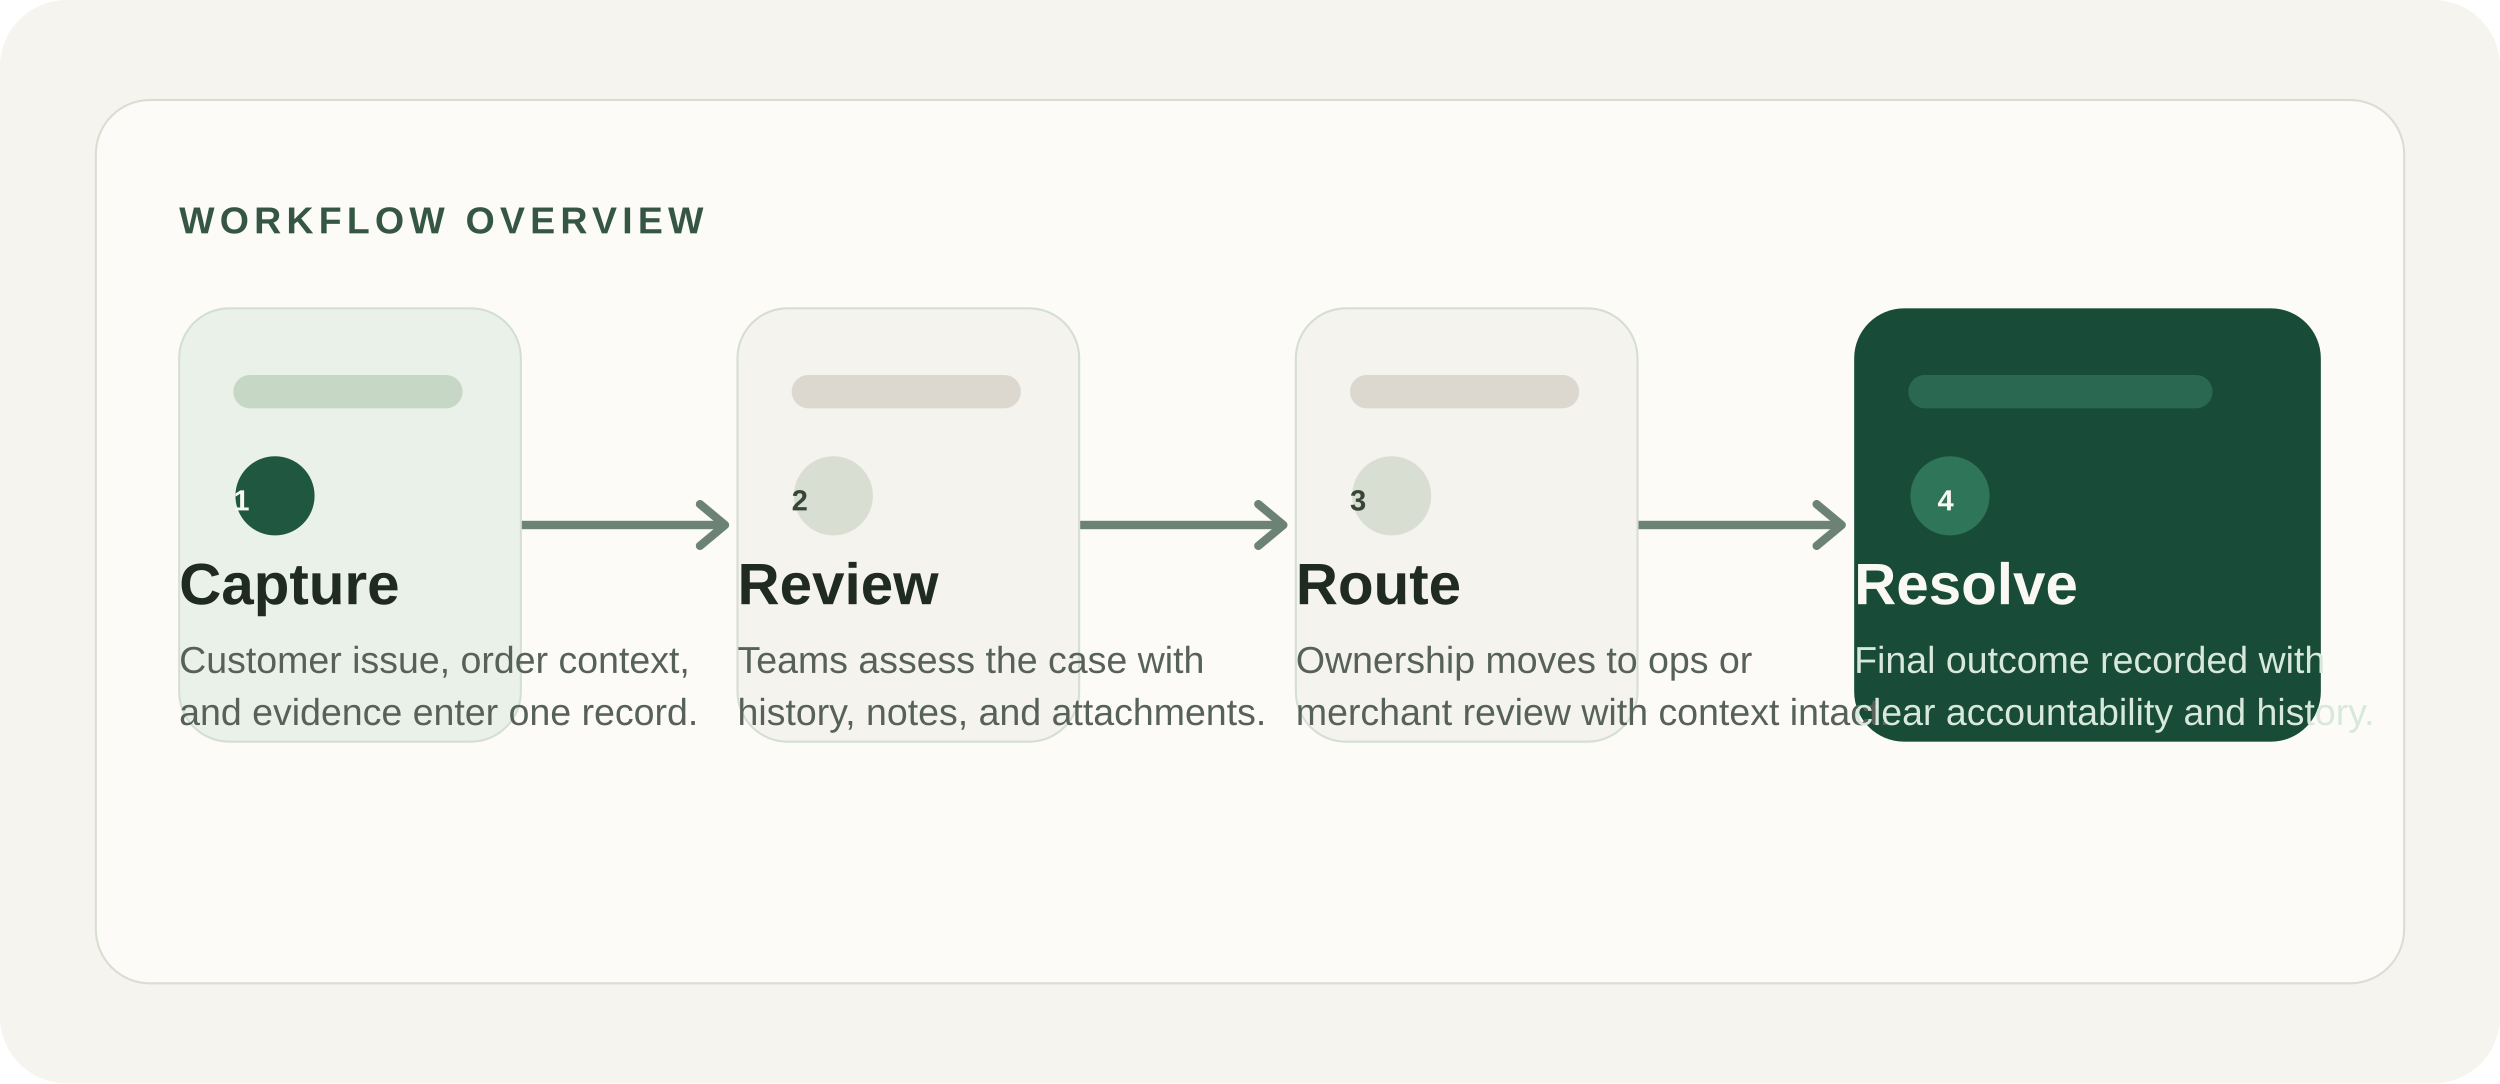
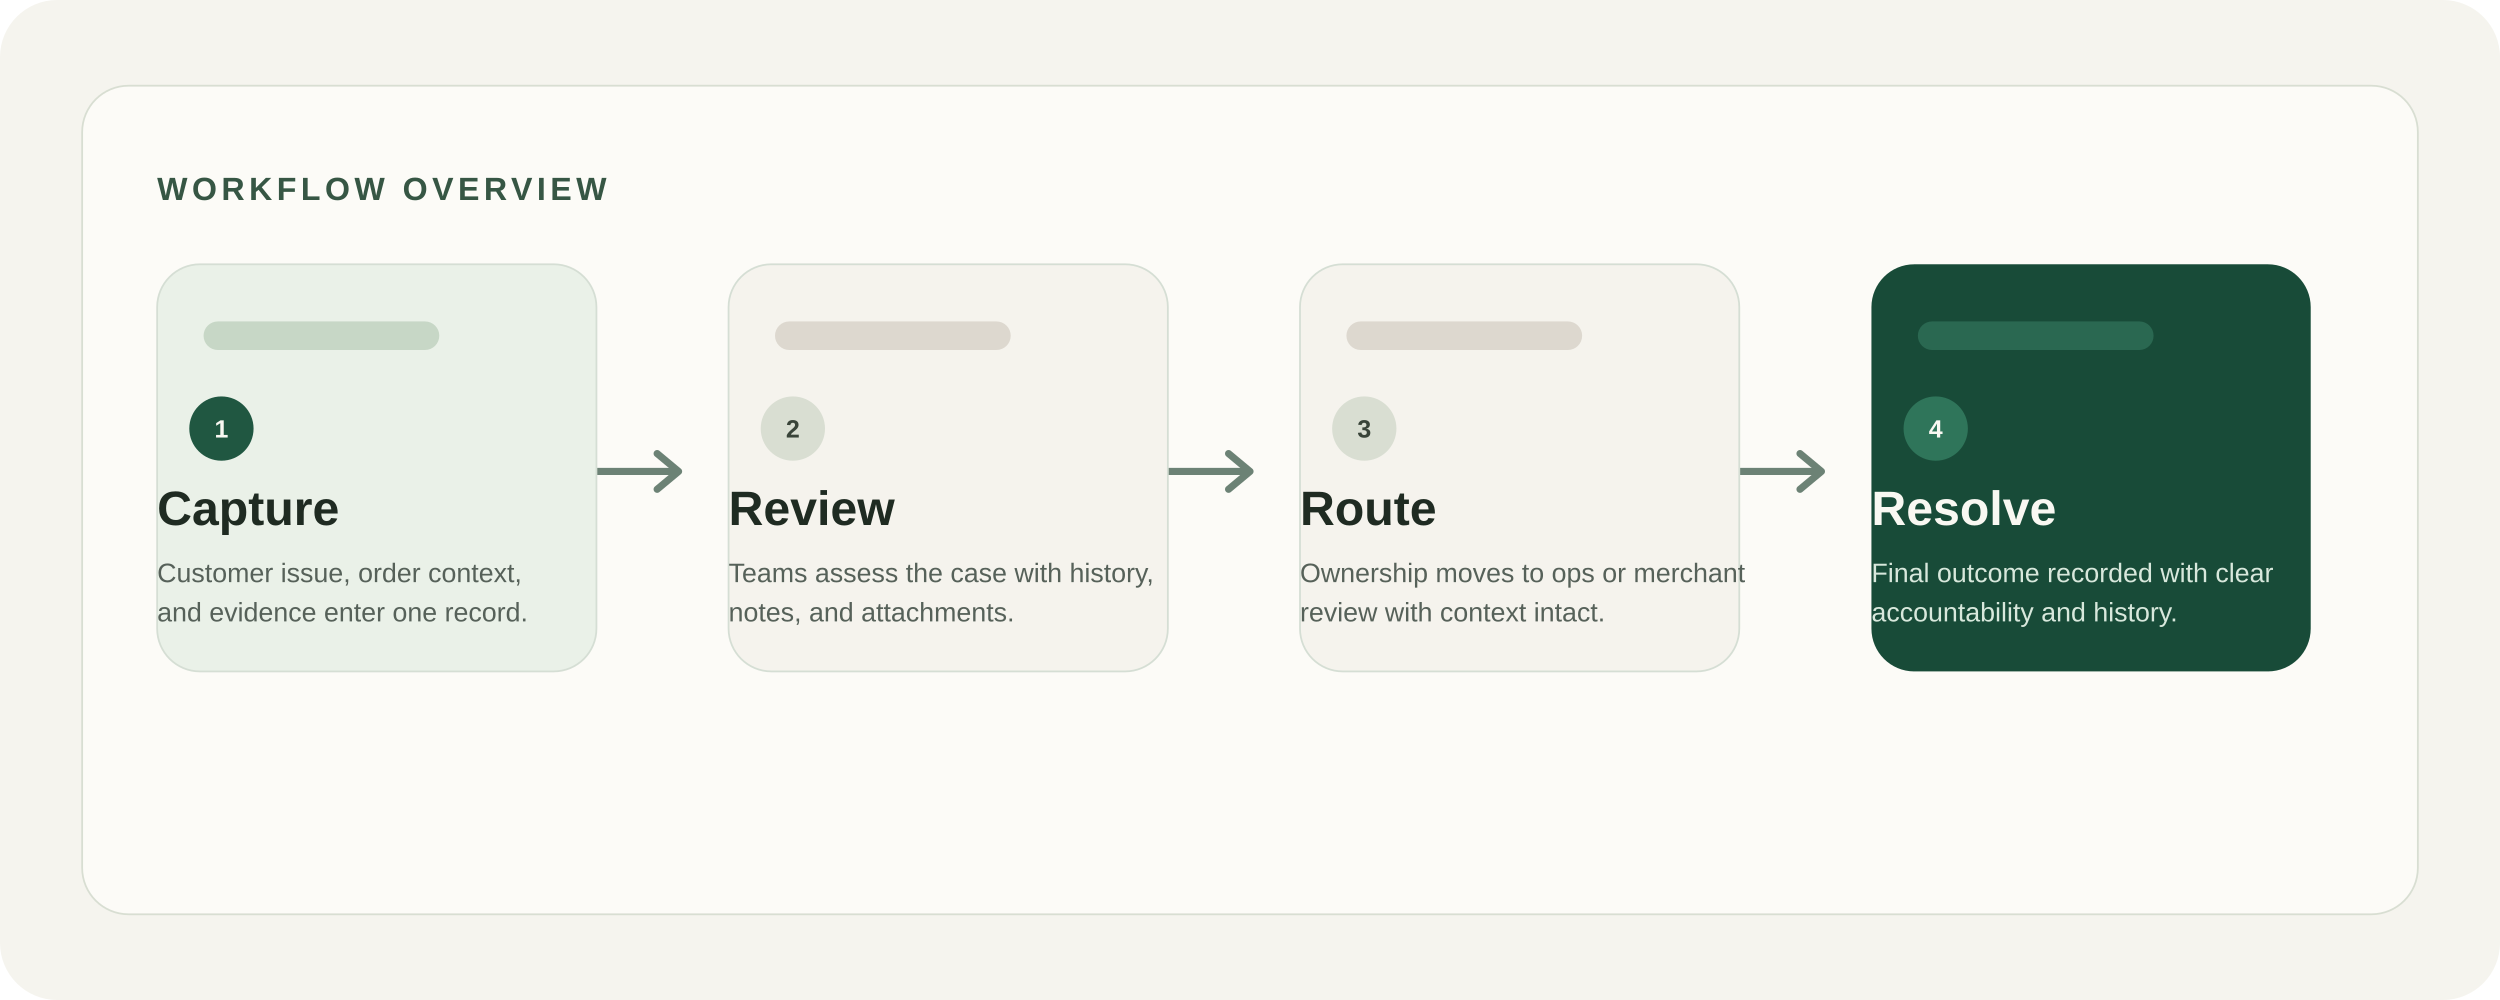
- <svg xmlns="http://www.w3.org/2000/svg" width="1200" height="520" viewBox="0 0 1200 520" fill="none">
-   <rect width="1200" height="520" rx="32" fill="#F5F4EE" />
-   <rect x="46" y="48" width="1108" height="424" rx="26" fill="#FCFBF7" stroke="#D8DED2" />
-   <path d="M240 252H344" stroke="#6C8275" stroke-width="4" stroke-linecap="round" />
-   <path d="M508 252H612" stroke="#6C8275" stroke-width="4" stroke-linecap="round" />
-   <path d="M776 252H880" stroke="#6C8275" stroke-width="4" stroke-linecap="round" />
-   <path d="M336 242L348 252L336 262" stroke="#6C8275" stroke-width="4" stroke-linecap="round" stroke-linejoin="round" />
-   <path d="M604 242L616 252L604 262" stroke="#6C8275" stroke-width="4" stroke-linecap="round" stroke-linejoin="round" />
-   <path d="M872 242L884 252L872 262" stroke="#6C8275" stroke-width="4" stroke-linecap="round" stroke-linejoin="round" />
-   <rect x="86" y="148" width="164" height="208" rx="24" fill="#EAF1E8" stroke="#D5DED4" />
-   <rect x="354" y="148" width="164" height="208" rx="24" fill="#F5F3ED" stroke="#D5DED4" />
-   <rect x="622" y="148" width="164" height="208" rx="24" fill="#F5F3ED" stroke="#D5DED4" />
-   <rect x="890" y="148" width="224" height="208" rx="24" fill="#184B38" />
-   <rect x="112" y="180" width="110" height="16" rx="8" fill="#C7D7C6" />
-   <rect x="380" y="180" width="110" height="16" rx="8" fill="#DDD8CF" />
-   <rect x="648" y="180" width="110" height="16" rx="8" fill="#DDD8CF" />
-   <rect x="916" y="180" width="146" height="16" rx="8" fill="#2A6851" />
-   <circle cx="132" cy="238" r="19" fill="#205741" />
-   <circle cx="400" cy="238" r="19" fill="#D9DED2" />
-   <circle cx="668" cy="238" r="19" fill="#D9DED2" />
-   <circle cx="936" cy="238" r="19" fill="#2F755A" />
-   <text x="86" y="112" fill="#365644" font-family="Arial, sans-serif" font-size="18" font-weight="700" letter-spacing="2.5">WORKFLOW OVERVIEW</text>
-   <text x="112" y="245" fill="#F9F8F2" font-family="Arial, sans-serif" font-size="14" font-weight="700">1</text>
-   <text x="380" y="245" fill="#394439" font-family="Arial, sans-serif" font-size="14" font-weight="700">2</text>
-   <text x="648" y="245" fill="#394439" font-family="Arial, sans-serif" font-size="14" font-weight="700">3</text>
-   <text x="930" y="245" fill="#F9F8F2" font-family="Arial, sans-serif" font-size="14" font-weight="700">4</text>
-   <text x="86" y="290" fill="#1F2B22" font-family="Arial, sans-serif" font-size="28" font-weight="700">Capture</text>
-   <text x="86" y="323" fill="#566159" font-family="Arial, sans-serif" font-size="18">Customer issue, order context,</text>
-   <text x="86" y="348" fill="#566159" font-family="Arial, sans-serif" font-size="18">and evidence enter one record.</text>
-   <text x="354" y="290" fill="#1F2B22" font-family="Arial, sans-serif" font-size="28" font-weight="700">Review</text>
-   <text x="354" y="323" fill="#566159" font-family="Arial, sans-serif" font-size="18">Teams assess the case with</text>
-   <text x="354" y="348" fill="#566159" font-family="Arial, sans-serif" font-size="18">history, notes, and attachments.</text>
-   <text x="622" y="290" fill="#1F2B22" font-family="Arial, sans-serif" font-size="28" font-weight="700">Route</text>
-   <text x="622" y="323" fill="#566159" font-family="Arial, sans-serif" font-size="18">Ownership moves to ops or</text>
-   <text x="622" y="348" fill="#566159" font-family="Arial, sans-serif" font-size="18">merchant review with context intact.</text>
-   <text x="890" y="290" fill="#F9F8F2" font-family="Arial, sans-serif" font-size="28" font-weight="700">Resolve</text>
-   <text x="890" y="323" fill="#D8E8DC" font-family="Arial, sans-serif" font-size="18">Final outcome recorded with</text>
-   <text x="890" y="348" fill="#D8E8DC" font-family="Arial, sans-serif" font-size="18">clear accountability and history.</text>
+ <svg xmlns="http://www.w3.org/2000/svg" width="1400" height="560" viewBox="0 0 1400 560" fill="none">
+   <rect width="1400" height="560" rx="32" fill="#F5F4EE" />
+   <rect x="46" y="48" width="1308" height="464" rx="26" fill="#FCFBF7" stroke="#D8DED2" />
+   <text x="88" y="112" fill="#365644" font-family="Arial, sans-serif" font-size="18" font-weight="700" letter-spacing="2.5">
+     WORKFLOW OVERVIEW
+   </text>
+   <path d="M334 264H378" stroke="#6C8275" stroke-width="4" stroke-linecap="round" />
+   <path d="M654 264H698" stroke="#6C8275" stroke-width="4" stroke-linecap="round" />
+   <path d="M974 264H1018" stroke="#6C8275" stroke-width="4" stroke-linecap="round" />
+   <path d="M368 254L380 264L368 274" stroke="#6C8275" stroke-width="4" stroke-linecap="round" stroke-linejoin="round" />
+   <path d="M688 254L700 264L688 274" stroke="#6C8275" stroke-width="4" stroke-linecap="round" stroke-linejoin="round" />
+   <path d="M1008 254L1020 264L1008 274" stroke="#6C8275" stroke-width="4" stroke-linecap="round" stroke-linejoin="round" />
+   <rect x="88" y="148" width="246" height="228" rx="24" fill="#EAF1E8" stroke="#D5DED4" />
+   <rect x="408" y="148" width="246" height="228" rx="24" fill="#F5F3ED" stroke="#D5DED4" />
+   <rect x="728" y="148" width="246" height="228" rx="24" fill="#F5F3ED" stroke="#D5DED4" />
+   <rect x="1048" y="148" width="246" height="228" rx="24" fill="#184B38" />
+   <rect x="114" y="180" width="132" height="16" rx="8" fill="#C7D7C6" />
+   <rect x="434" y="180" width="132" height="16" rx="8" fill="#DDD8CF" />
+   <rect x="754" y="180" width="132" height="16" rx="8" fill="#DDD8CF" />
+   <rect x="1074" y="180" width="132" height="16" rx="8" fill="#2A6851" />
+   <circle cx="124" cy="240" r="18" fill="#205741" />
+   <circle cx="444" cy="240" r="18" fill="#D9DED2" />
+   <circle cx="764" cy="240" r="18" fill="#D9DED2" />
+   <circle cx="1084" cy="240" r="18" fill="#2F755A" />
+   <text x="124" y="245" text-anchor="middle" fill="#F9F8F2" font-family="Arial, sans-serif" font-size="14" font-weight="700">1</text>
+   <text x="444" y="245" text-anchor="middle" fill="#394439" font-family="Arial, sans-serif" font-size="14" font-weight="700">2</text>
+   <text x="764" y="245" text-anchor="middle" fill="#394439" font-family="Arial, sans-serif" font-size="14" font-weight="700">3</text>
+   <text x="1084" y="245" text-anchor="middle" fill="#F9F8F2" font-family="Arial, sans-serif" font-size="14" font-weight="700">4</text>
+   <text x="88" y="294" fill="#1F2B22" font-family="Arial, sans-serif" font-size="27" font-weight="700">Capture</text>
+   <text x="88" y="326" fill="#566159" font-family="Arial, sans-serif" font-size="15">
+     <tspan x="88" dy="0">Customer issue, order context,</tspan>
+     <tspan x="88" dy="22">and evidence enter one record.</tspan>
+   </text>
+   <text x="408" y="294" fill="#1F2B22" font-family="Arial, sans-serif" font-size="27" font-weight="700">Review</text>
+   <text x="408" y="326" fill="#566159" font-family="Arial, sans-serif" font-size="15">
+     <tspan x="408" dy="0">Teams assess the case with history,</tspan>
+     <tspan x="408" dy="22">notes, and attachments.</tspan>
+   </text>
+   <text x="728" y="294" fill="#1F2B22" font-family="Arial, sans-serif" font-size="27" font-weight="700">Route</text>
+   <text x="728" y="326" fill="#566159" font-family="Arial, sans-serif" font-size="15">
+     <tspan x="728" dy="0">Ownership moves to ops or merchant</tspan>
+     <tspan x="728" dy="22">review with context intact.</tspan>
+   </text>
+   <text x="1048" y="294" fill="#F9F8F2" font-family="Arial, sans-serif" font-size="27" font-weight="700">Resolve</text>
+   <text x="1048" y="326" fill="#D8E8DC" font-family="Arial, sans-serif" font-size="15">
+     <tspan x="1048" dy="0">Final outcome recorded with clear</tspan>
+     <tspan x="1048" dy="22">accountability and history.</tspan>
+   </text>
</svg>
